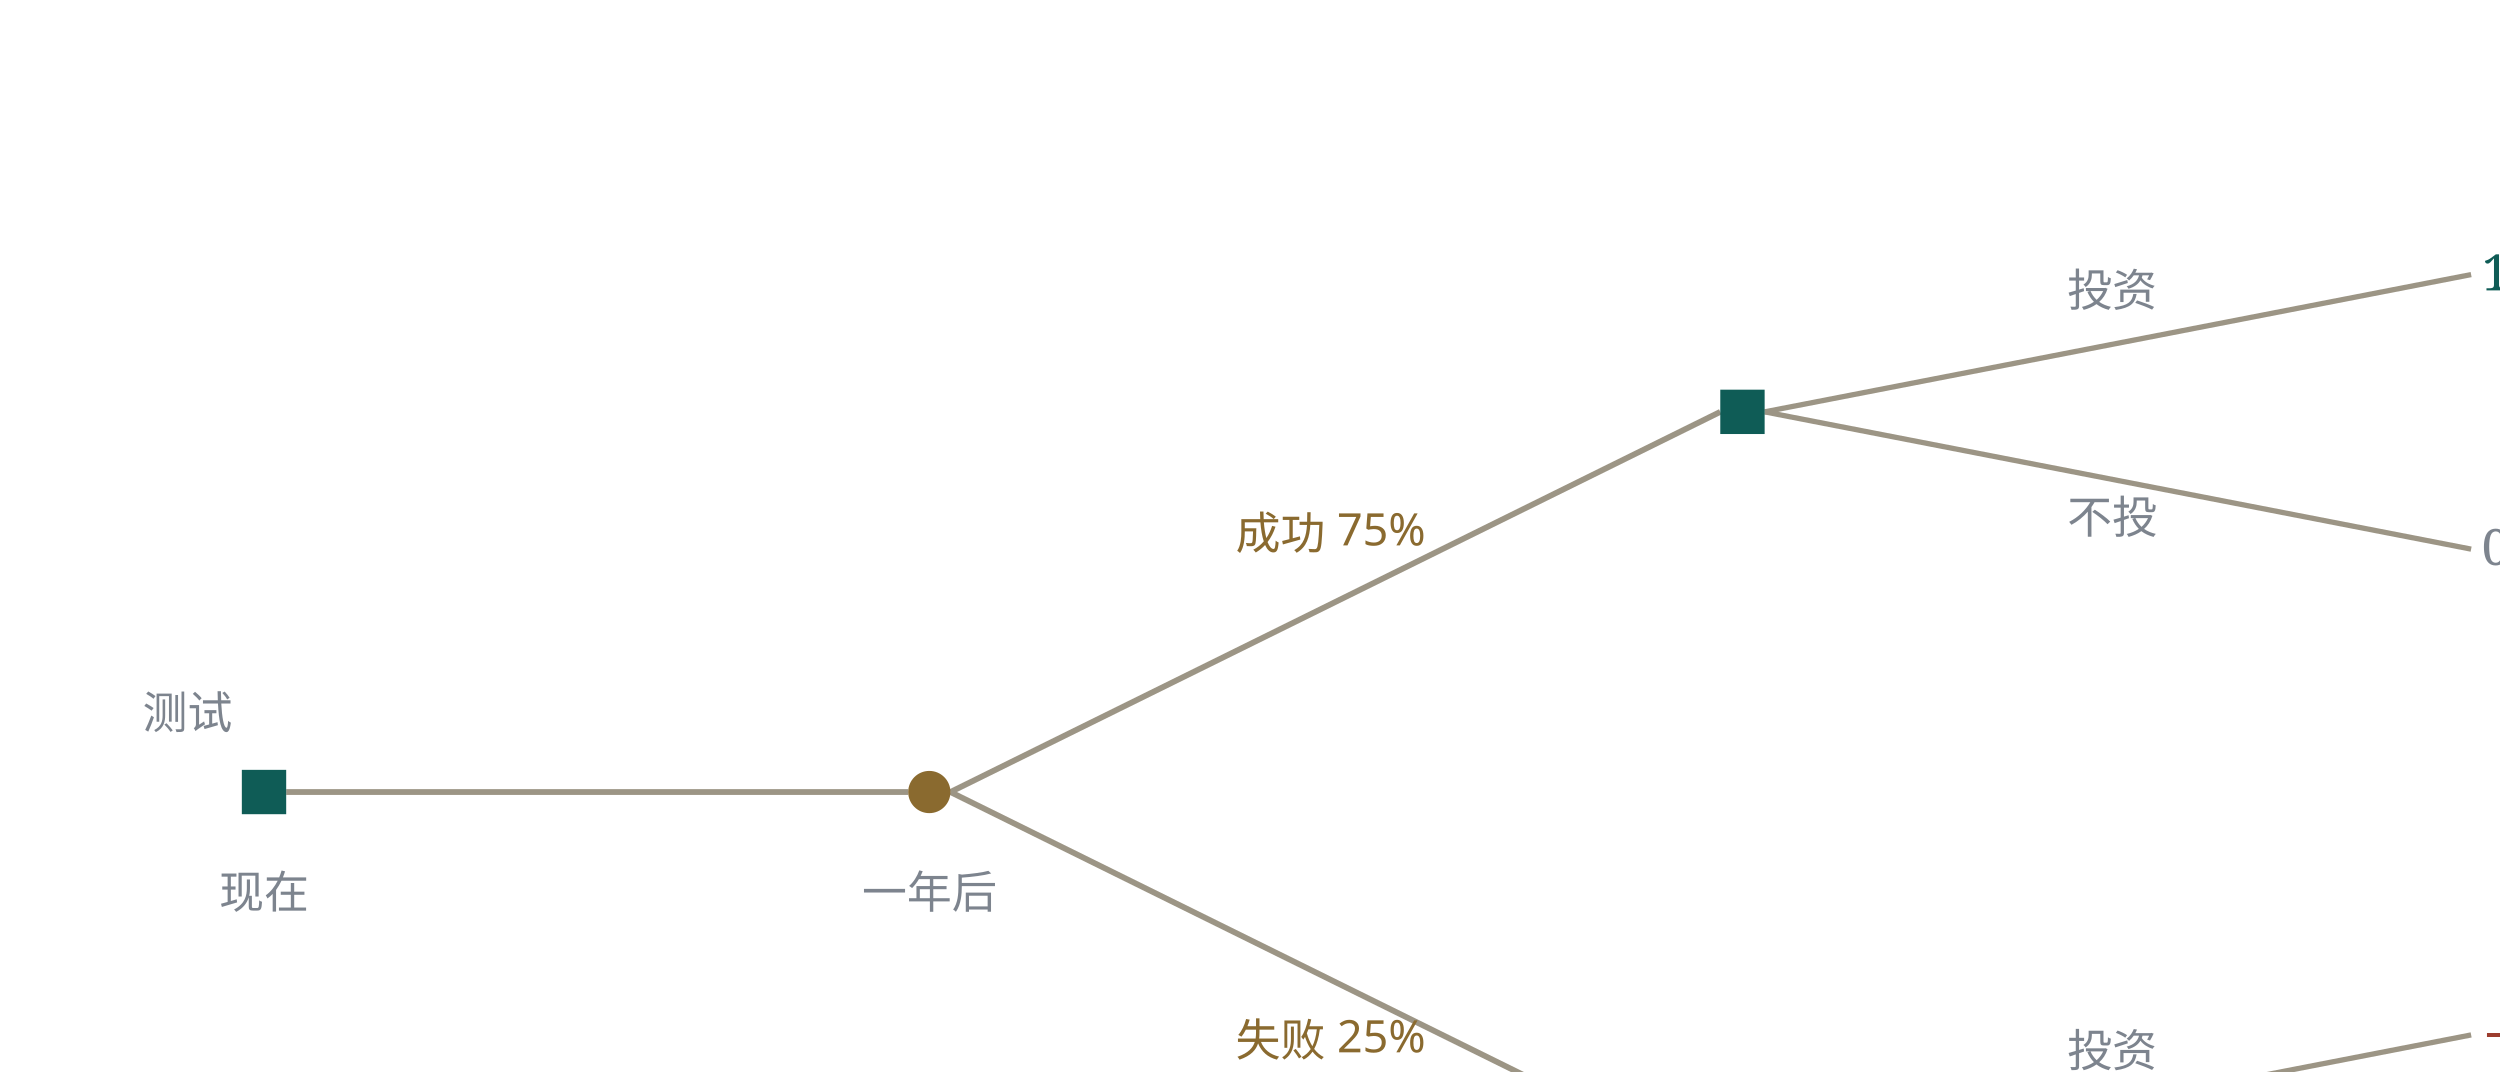
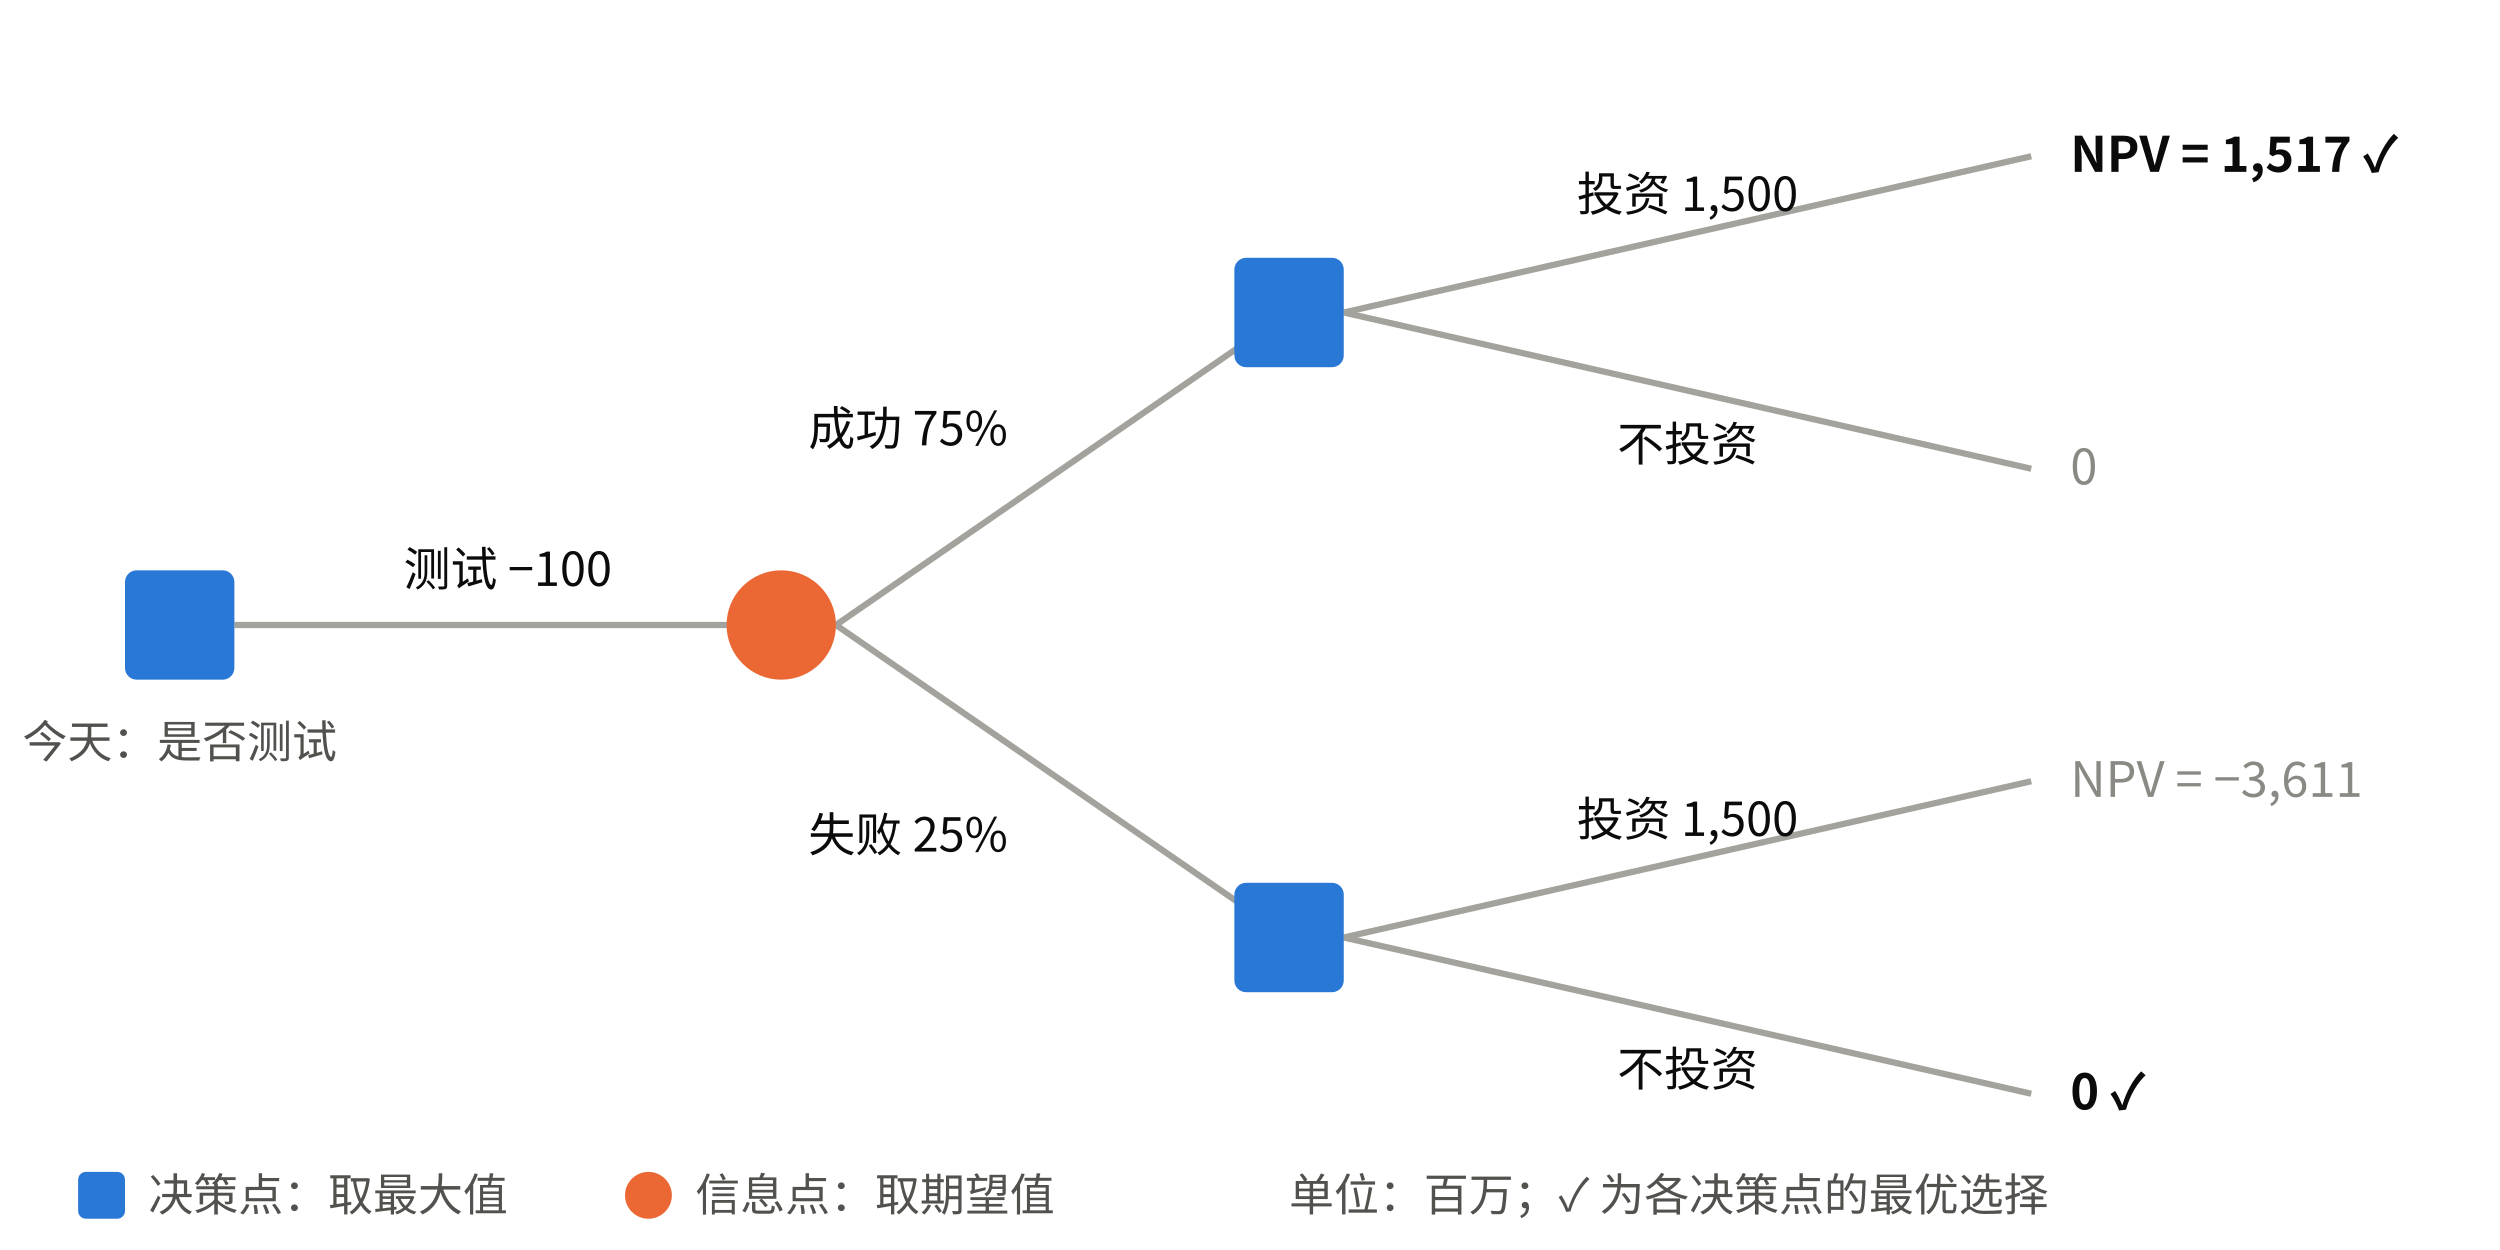
- <svg xmlns="http://www.w3.org/2000/svg" aria-label="决策树：现在测试，一年后视结果决定是否投产" role="img" viewbox="0 40 590 218">
-   <line stroke="#9c9585" stroke-width="1.1" x1="54.2" x2="172.0" y1="150.0" y2="150.0" />
-   <line stroke="#9c9585" stroke-width="1.1" x1="180.0" x2="325.8" y1="150.0" y2="78.0" />
-   <line stroke="#9c9585" stroke-width="1.1" x1="180.0" x2="325.8" y1="150.0" y2="222.0" />
-   <line stroke="#9c9585" stroke-width="1.0" x1="334.2" x2="468.0" y1="78.0" y2="52.0" />
-   <line stroke="#9c9585" stroke-width="1.0" x1="334.2" x2="468.0" y1="78.0" y2="104.0" />
-   <line stroke="#9c9585" stroke-width="1.0" x1="334.2" x2="468.0" y1="222.0" y2="196.0" />
-   <line stroke="#9c9585" stroke-width="1.0" x1="334.2" x2="468.0" y1="222.0" y2="248.0" />
-   <rect fill="#0f5c56" height="8.4" width="8.4" x="45.8" y="145.8" />
-   <rect fill="#0f5c56" height="8.4" width="8.4" x="325.8" y="73.8" />
-   <rect fill="#0f5c56" height="8.4" width="8.4" x="325.8" y="217.8" />
-   <circle cx="176" cy="150" fill="#8a6a2f" r="4.0" />
-   <text fill="#7d848e" font-family="Microsoft YaHei, sans-serif" font-size="8.5" text-anchor="middle" x="50.0" y="172.0">现在</text>
-   <text fill="#7d848e" font-family="Microsoft YaHei, sans-serif" font-size="8.5" text-anchor="middle" x="176.0" y="172.0">一年后</text>
-   <text fill="#7d848e" font-family="Microsoft YaHei, sans-serif" font-size="8.5" text-anchor="end" x="44.0" y="138.0">测试</text>
-   <text fill="#8a6a2f" font-family="Microsoft YaHei, sans-serif" font-size="8.5" text-anchor="middle" x="252.0" y="104.0">成功 75%</text>
-   <text fill="#8a6a2f" font-family="Microsoft YaHei, sans-serif" font-size="8.5" text-anchor="middle" x="252.0" y="200.0">失败 25%</text>
-   <text fill="#7d848e" font-family="Microsoft YaHei, sans-serif" font-size="8.5" text-anchor="middle" x="400.0" y="58.0">投资</text>
-   <text fill="#7d848e" font-family="Microsoft YaHei, sans-serif" font-size="8.5" text-anchor="middle" x="400.0" y="101.0">不投</text>
-   <text fill="#7d848e" font-family="Microsoft YaHei, sans-serif" font-size="8.5" text-anchor="middle" x="400.0" y="202.0">投资</text>
-   <text fill="#7d848e" font-family="Microsoft YaHei, sans-serif" font-size="8.5" text-anchor="middle" x="400.0" y="245.0">不投</text>
-   <text fill="#0f5c56" font-family="Georgia, serif" font-size="9.5" text-anchor="start" x="470.0" y="55.0">1,517</text>
-   <text fill="#7d848e" font-family="Georgia, serif" font-size="9.5" text-anchor="start" x="470.0" y="107.0">0</text>
-   <text fill="#9c3d2e" font-family="Georgia, serif" font-size="9.5" text-anchor="start" x="470.0" y="199.0">−3,611</text>
-   <text fill="#7d848e" font-family="Georgia, serif" font-size="9.5" text-anchor="start" x="470.0" y="251.0">0</text>
+ <svg xmlns="http://www.w3.org/2000/svg" viewBox="0 0 640 320" width="640" height="320" font-family="'Microsoft YaHei','PingFang SC','Noto Sans CJK SC','Source Han Sans SC',sans-serif">
+   <defs>
+     <marker id="ah" viewBox="0 0 10 10" refX="9" refY="5" markerWidth="7" markerHeight="7" orient="auto-start-reverse">
+       <path d="M0,0 L10,5 L0,10 z" fill="#52514e" />
+     </marker>
+   </defs>
+   <line x1="60" y1="160" x2="200" y2="160" stroke="#a3a29c" stroke-width="1.6" />
+   <text x="130.0" y="150.0" font-size="12" fill="#0b0b0b" text-anchor="middle">测试 −100</text>
+   <line x1="214" y1="160" x2="330" y2="80" stroke="#a3a29c" stroke-width="1.6" />
+   <text x="258.0" y="114.0" font-size="12" fill="#0b0b0b" text-anchor="end">成功 75%</text>
+   <line x1="214" y1="160" x2="330" y2="240" stroke="#a3a29c" stroke-width="1.6" />
+   <text x="258.0" y="218.0" font-size="12" fill="#0b0b0b" text-anchor="end">失败 25%</text>
+   <line x1="344" y1="80" x2="520" y2="40" stroke="#a3a29c" stroke-width="1.6" />
+   <text x="432.0" y="54.0" font-size="12" fill="#0b0b0b" text-anchor="middle">投资 1,500</text>
+   <line x1="344" y1="80" x2="520" y2="120" stroke="#a3a29c" stroke-width="1.6" />
+   <text x="432.0" y="118.0" font-size="12" fill="#0b0b0b" text-anchor="middle">不投资</text>
+   <line x1="344" y1="240" x2="520" y2="200" stroke="#a3a29c" stroke-width="1.6" />
+   <text x="432.0" y="214.0" font-size="12" fill="#0b0b0b" text-anchor="middle">投资 1,500</text>
+   <line x1="344" y1="240" x2="520" y2="280" stroke="#a3a29c" stroke-width="1.6" />
+   <text x="432.0" y="278.0" font-size="12" fill="#0b0b0b" text-anchor="middle">不投资</text>
+   <rect x="32" y="146" width="28" height="28" rx="3" fill="#2a78d6" />
+   <text x="46" y="194" font-size="11.5" fill="#52514e" text-anchor="middle">今天：是否测试</text>
+   <circle cx="200" cy="160" r="14" fill="#eb6834" />
+   <text x="200" y="194" font-size="11.5" fill="#52514e" text-anchor="middle" />
+   <rect x="316" y="66" width="28" height="28" rx="3" fill="#2a78d6" />
+   <text x="330" y="114" font-size="11.5" fill="#52514e" text-anchor="middle" />
+   <rect x="316" y="226" width="28" height="28" rx="3" fill="#2a78d6" />
+   <text x="330" y="274" font-size="11.5" fill="#52514e" text-anchor="middle" />
+   <text x="530" y="44" font-size="12.5" font-weight="600" fill="#0b0b0b">NPV = 1,517  ✓</text>
+   <text x="530" y="124" font-size="12.5" font-weight="400" fill="#8a8984">0</text>
+   <text x="530" y="204" font-size="12.5" font-weight="400" fill="#8a8984">NPV = −3,611</text>
+   <text x="530" y="284" font-size="12.5" font-weight="600" fill="#0b0b0b">0  ✓</text>
+   <rect x="20" y="300" width="12" height="12" rx="2" fill="#2a78d6" />
+   <text x="38" y="310" font-size="11.5" fill="#52514e">决策点：取最大值</text>
+   <circle cx="166" cy="306" r="6" fill="#eb6834" />
+   <text x="178" y="310" font-size="11.5" fill="#52514e">信息点：取期望值</text>
+   <text x="330" y="310" font-size="11.5" fill="#52514e">单位：百万；✓ 为各决策点的最优选择</text>
</svg>
